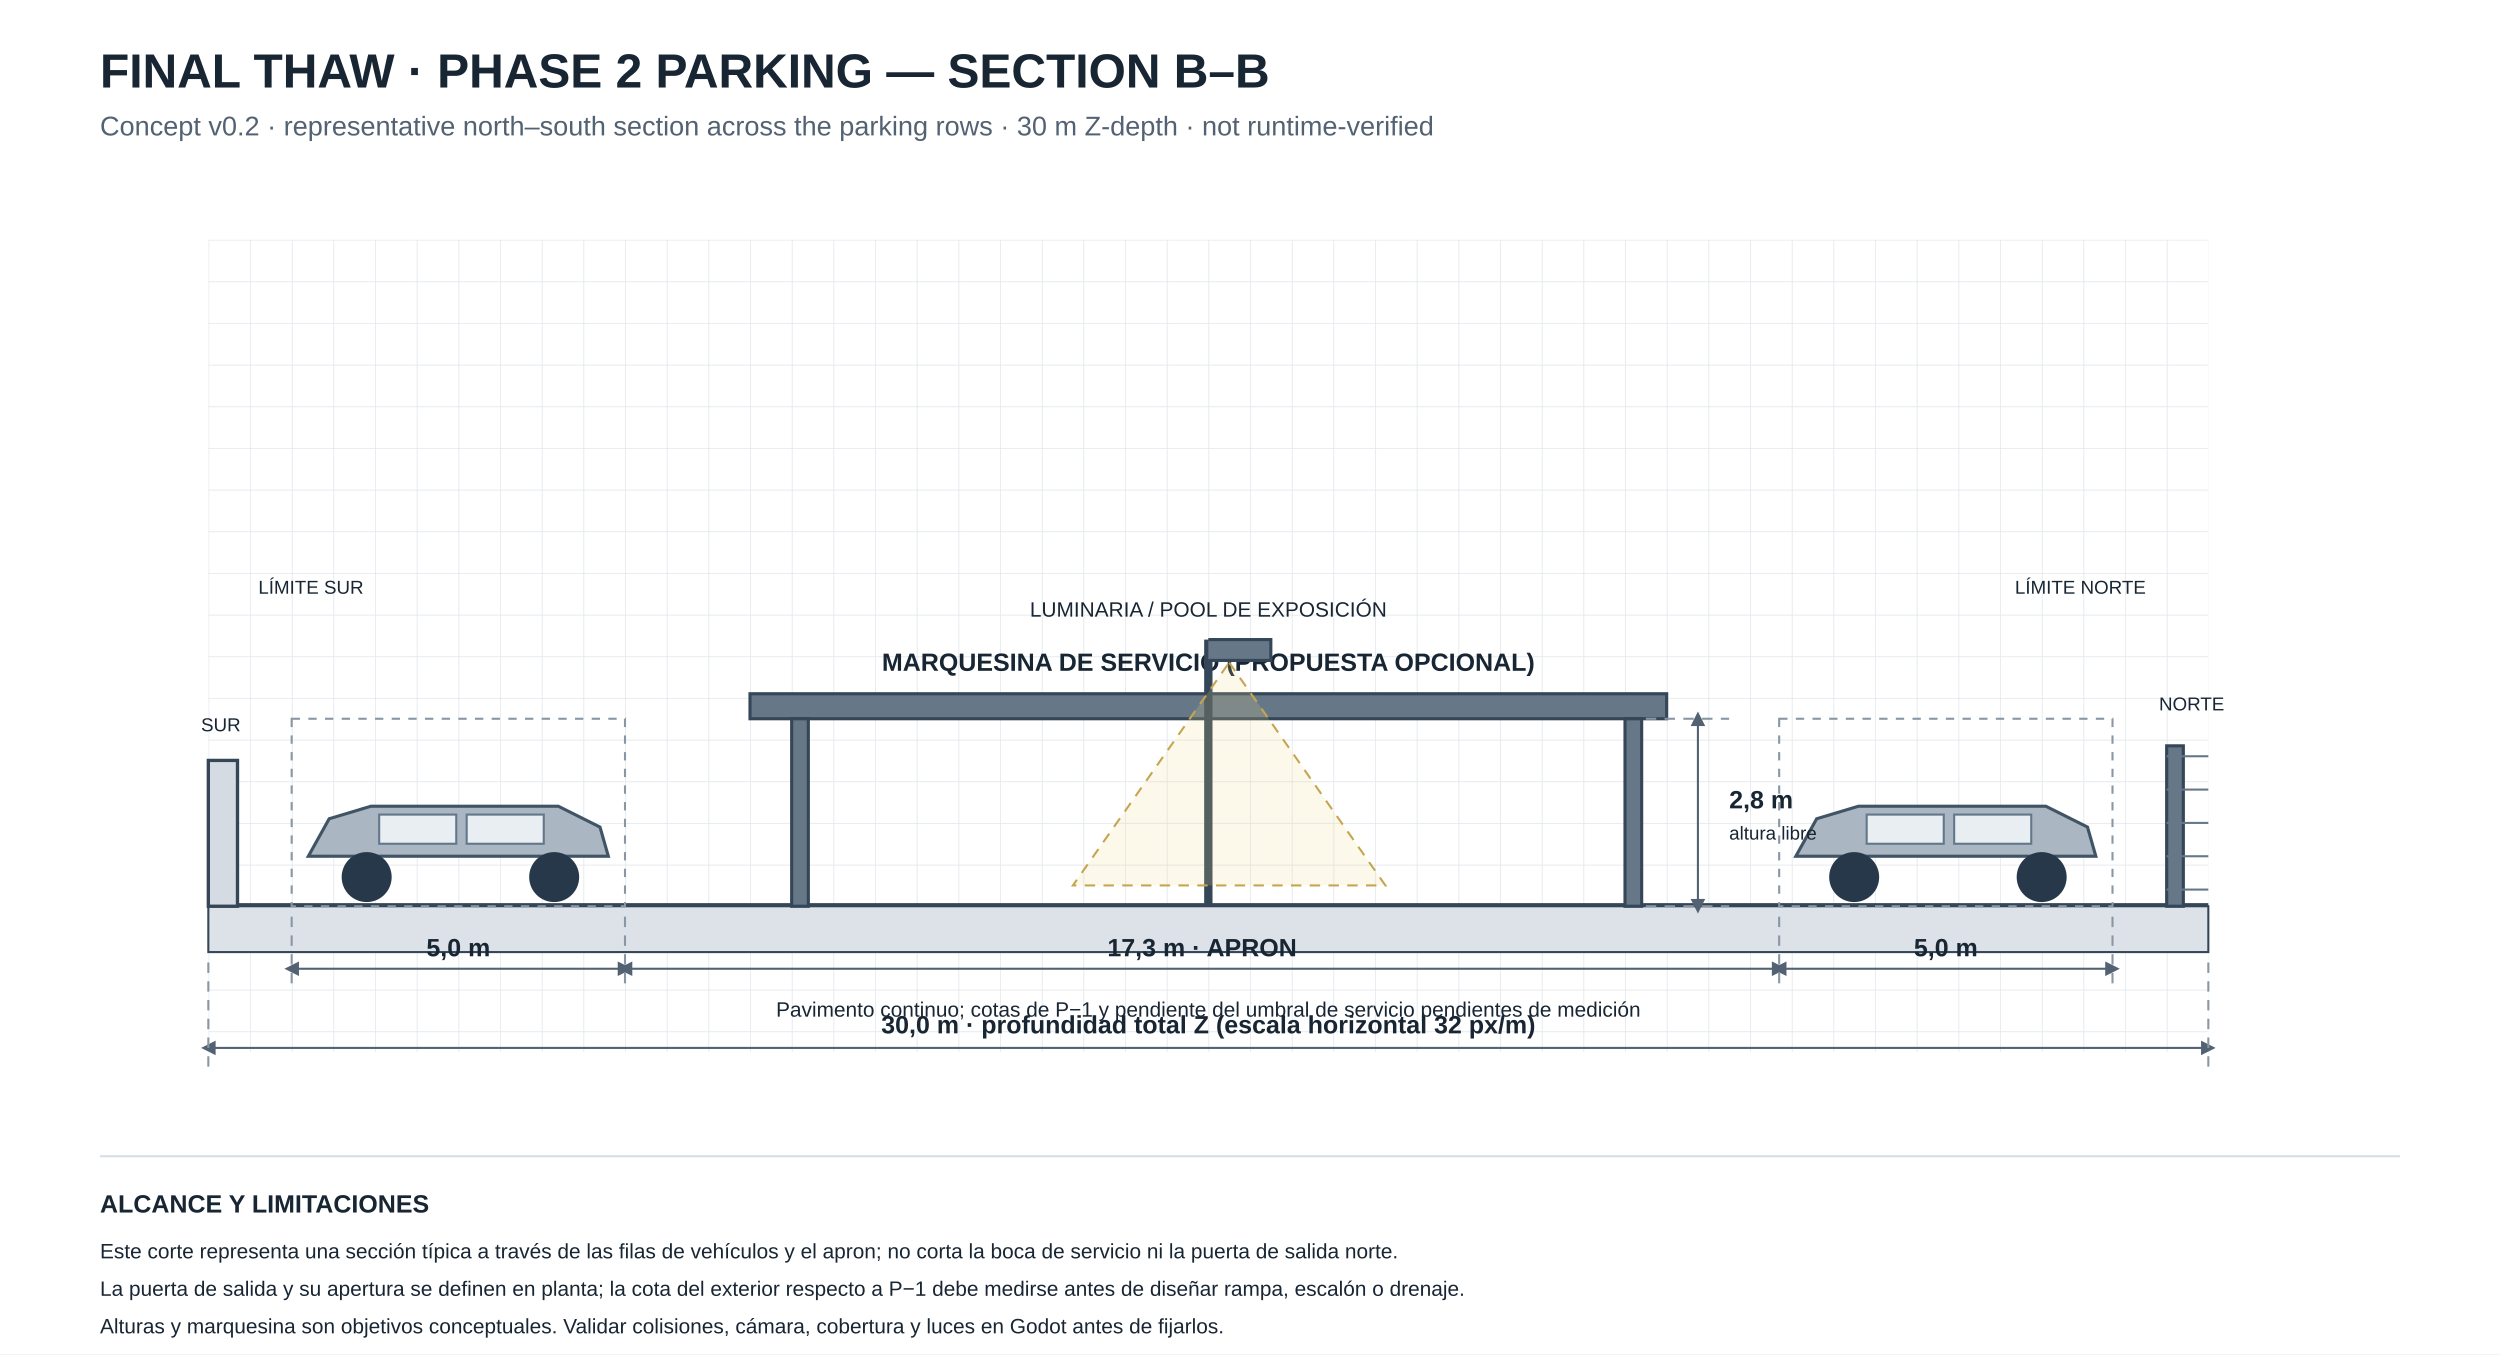
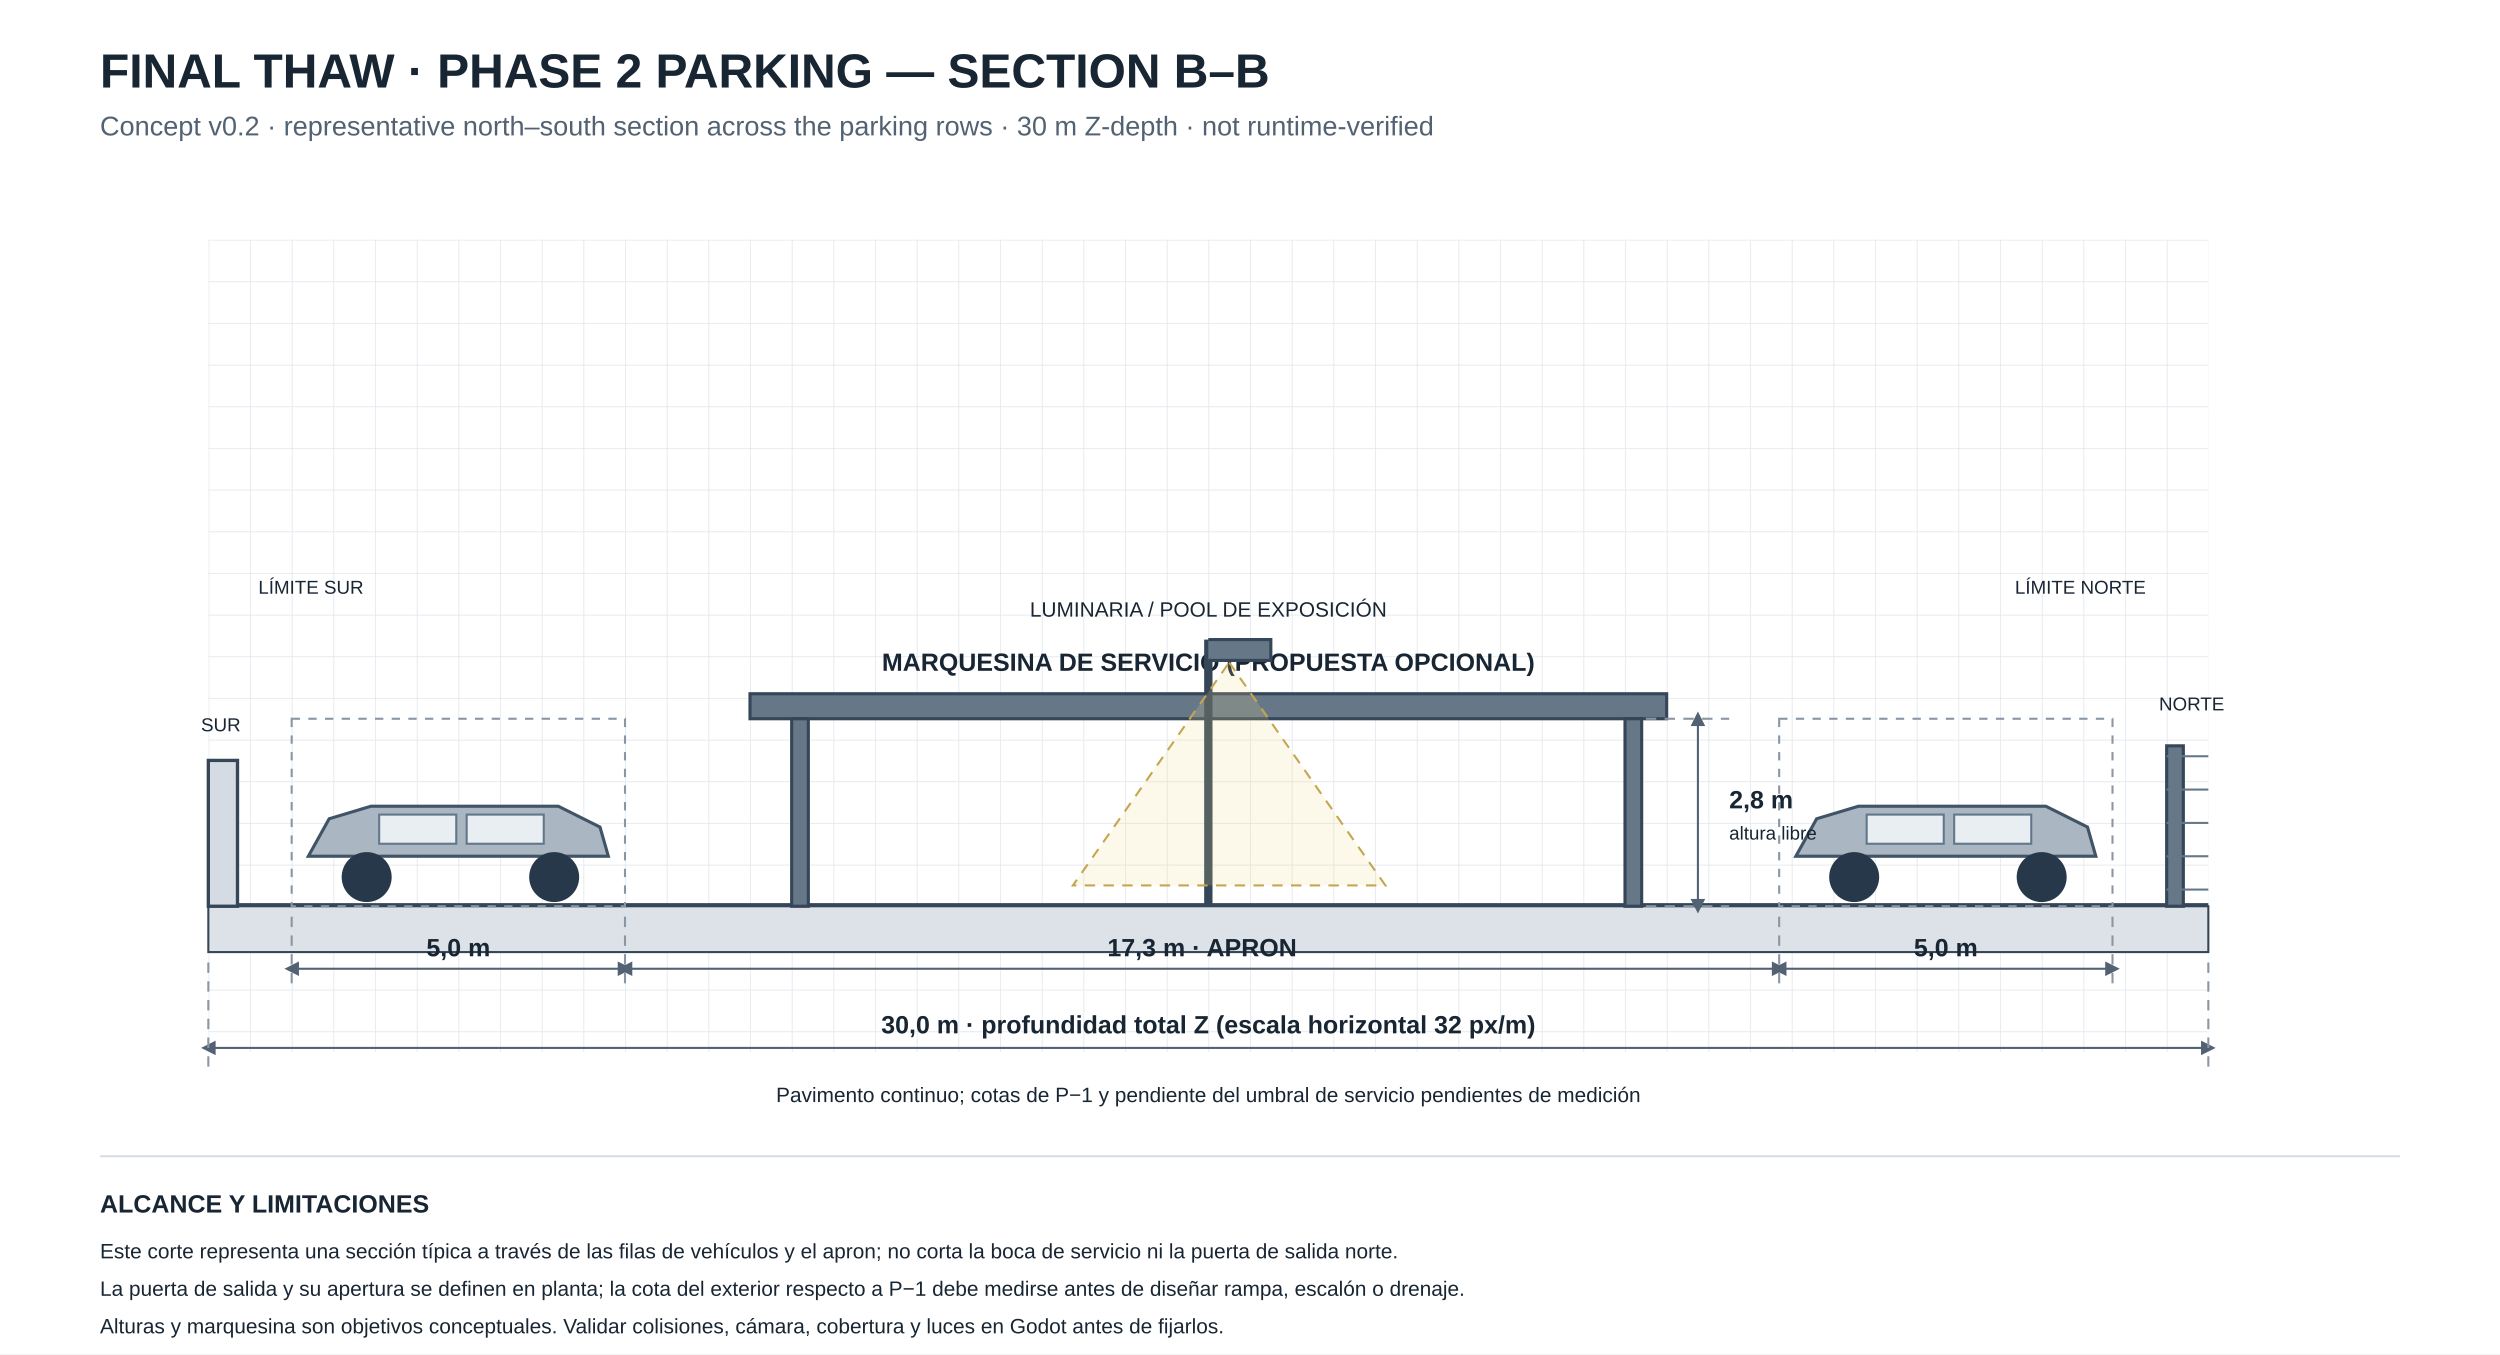
<svg xmlns="http://www.w3.org/2000/svg" width="1200" height="650" viewBox="0 0 1200 650">
  <defs>
    <pattern id="grid" width="20" height="20" patternUnits="userSpaceOnUse">
      <path d="M20 0H0V20" fill="none" stroke="#e1e6eb" stroke-width=".7" />
    </pattern>
    <marker id="dim" markerWidth="7" markerHeight="7" refX="3.5" refY="3.5" orient="auto-start-reverse">
      <path d="M0,0 L7,3.5 L0,7 Z" fill="#536273" />
    </marker>
    <style>
      text{font-family:Arial,Helvetica,sans-serif;fill:#182533}
      .title{font-size:23px;font-weight:700}
      .sub{font-size:13px;fill:#536273}
      .label{font-size:12px;font-weight:600}
      .small{font-size:10px}
      .tiny{font-size:9px}
      .concrete{fill:#d4dbe2;stroke:#344657;stroke-width:1.6}
      .metal{fill:#667887;stroke:#344657;stroke-width:1.5}
      .car{fill:#aab7c2;stroke:#405465;stroke-width:1.5}
      .glass{fill:#e8eef2;stroke:#627789;stroke-width:1}
      .dim{stroke:#536273;stroke-width:1;marker-start:url(#dim);marker-end:url(#dim)}
      .guide{stroke:#8996a3;stroke-width:1;stroke-dasharray:5 4}
    </style>
  </defs>
  <rect width="1200" height="650" fill="#fff" />
  <text x="48" y="42" class="title">FINAL THAW · PHASE 2 PARKING — SECTION B–B</text>
  <text x="48" y="65" class="sub">Concept v0.2 · representative north–south section across the parking rows · 30 m Z-depth · not runtime-verified</text>
  <g transform="translate(100 115)">
    <rect width="960" height="390" fill="url(#grid)" />
    <line x1="0" y1="320" x2="960" y2="320" stroke="#344657" stroke-width="3" />
    <rect x="0" y="320" width="960" height="22" fill="#dce2e7" stroke="#344657" stroke-width="1" />
-     <text x="480" y="373" class="small" text-anchor="middle">Pavimento continuo; cotas de P−1 y pendiente del umbral de servicio pendientes de medición</text>
+     <text x="480" y="414" class="small" text-anchor="middle">Pavimento continuo; cotas de P−1 y pendiente del umbral de servicio pendientes de medición</text>
    <rect x="0" y="250" width="14" height="70" class="concrete" />
    <text x="6" y="236" class="tiny" text-anchor="middle">SUR</text>
    <rect x="940" y="243" width="8" height="77" class="metal" />
    <path d="M940 248H960 M940 264H960 M940 280H960 M940 296H960 M940 312H960" stroke="#667887" stroke-width="1" />
    <text x="952" y="226" class="tiny" text-anchor="middle">NORTE</text>
    <rect x="40" y="230" width="160" height="90" fill="none" stroke="#8996a3" stroke-dasharray="4 4" />
    <rect x="754" y="230" width="160" height="90" fill="none" stroke="#8996a3" stroke-dasharray="4 4" />
    <path d="M48 296 L58 278 L78 272 L168 272 L188 282 L192 296 Z" class="car" />
    <rect x="82" y="276" width="37" height="14" class="glass" />
    <rect x="124" y="276" width="37" height="14" class="glass" />
    <circle cx="76" cy="306" r="12" fill="#263849" />
    <circle cx="166" cy="306" r="12" fill="#263849" />
    <path d="M762 296 L772 278 L792 272 L882 272 L902 282 L906 296 Z" class="car" />
    <rect x="796" y="276" width="37" height="14" class="glass" />
    <rect x="838" y="276" width="37" height="14" class="glass" />
    <circle cx="790" cy="306" r="12" fill="#263849" />
    <circle cx="880" cy="306" r="12" fill="#263849" />
    <rect x="260" y="218" width="440" height="12" class="metal" />
    <rect x="280" y="230" width="8" height="90" class="metal" />
    <rect x="680" y="230" width="8" height="90" class="metal" />
    <text x="480" y="207" class="label" text-anchor="middle">MARQUESINA DE SERVICIO (PROPUESTA OPCIONAL)</text>
    <line x1="715" y1="230" x2="715" y2="320" class="dim" />
    <line x1="690" y1="230" x2="730" y2="230" class="guide" />
    <line x1="690" y1="320" x2="730" y2="320" class="guide" />
    <text x="730" y="273" class="label">2,8 m</text>
    <text x="730" y="288" class="tiny">altura libre</text>
    <line x1="480" y1="320" x2="480" y2="192" stroke="#344657" stroke-width="4" />
    <path d="M480 192H510V202H480" class="metal" />
    <path d="M490 203L565 310L415 310Z" fill="#f0d88b" fill-opacity=".18" stroke="#c5a54f" stroke-dasharray="5 4" />
    <text x="480" y="181" class="small" text-anchor="middle">LUMINARIA / POOL DE EXPOSICIÓN</text>
    <line x1="40" y1="350" x2="200" y2="350" class="dim" />
    <line x1="40" y1="325" x2="40" y2="357" class="guide" />
    <line x1="200" y1="325" x2="200" y2="357" class="guide" />
    <text x="120" y="344" class="label" text-anchor="middle">5,0 m</text>
    <line x1="200" y1="350" x2="754" y2="350" class="dim" />
    <line x1="754" y1="325" x2="754" y2="357" class="guide" />
    <text x="477" y="344" class="label" text-anchor="middle">17,3 m · APRON</text>
    <line x1="754" y1="350" x2="914" y2="350" class="dim" />
    <line x1="914" y1="325" x2="914" y2="357" class="guide" />
    <text x="834" y="344" class="label" text-anchor="middle">5,0 m</text>
    <line x1="0" y1="388" x2="960" y2="388" class="dim" />
    <line x1="0" y1="347" x2="0" y2="398" class="guide" />
    <line x1="960" y1="347" x2="960" y2="398" class="guide" />
    <text x="480" y="381" class="label" text-anchor="middle">30,0 m · profundidad total Z (escala horizontal 32 px/m)</text>
    <text x="24" y="170" class="tiny">LÍMITE SUR</text>
    <text x="930" y="170" class="tiny" text-anchor="end">LÍMITE NORTE</text>
  </g>
  <line x1="48" y1="555" x2="1152" y2="555" stroke="#d6dde4" />
  <text x="48" y="582" class="label">ALCANCE Y LIMITACIONES</text>
  <text x="48" y="604" class="small">Este corte representa una sección típica a través de las filas de vehículos y el apron; no corta la boca de servicio ni la puerta de salida norte.</text>
  <text x="48" y="622" class="small">La puerta de salida y su apertura se definen en planta; la cota del exterior respecto a P−1 debe medirse antes de diseñar rampa, escalón o drenaje.</text>
  <text x="48" y="640" class="small">Alturas y marquesina son objetivos conceptuales. Validar colisiones, cámara, cobertura y luces en Godot antes de fijarlos.</text>
</svg>
